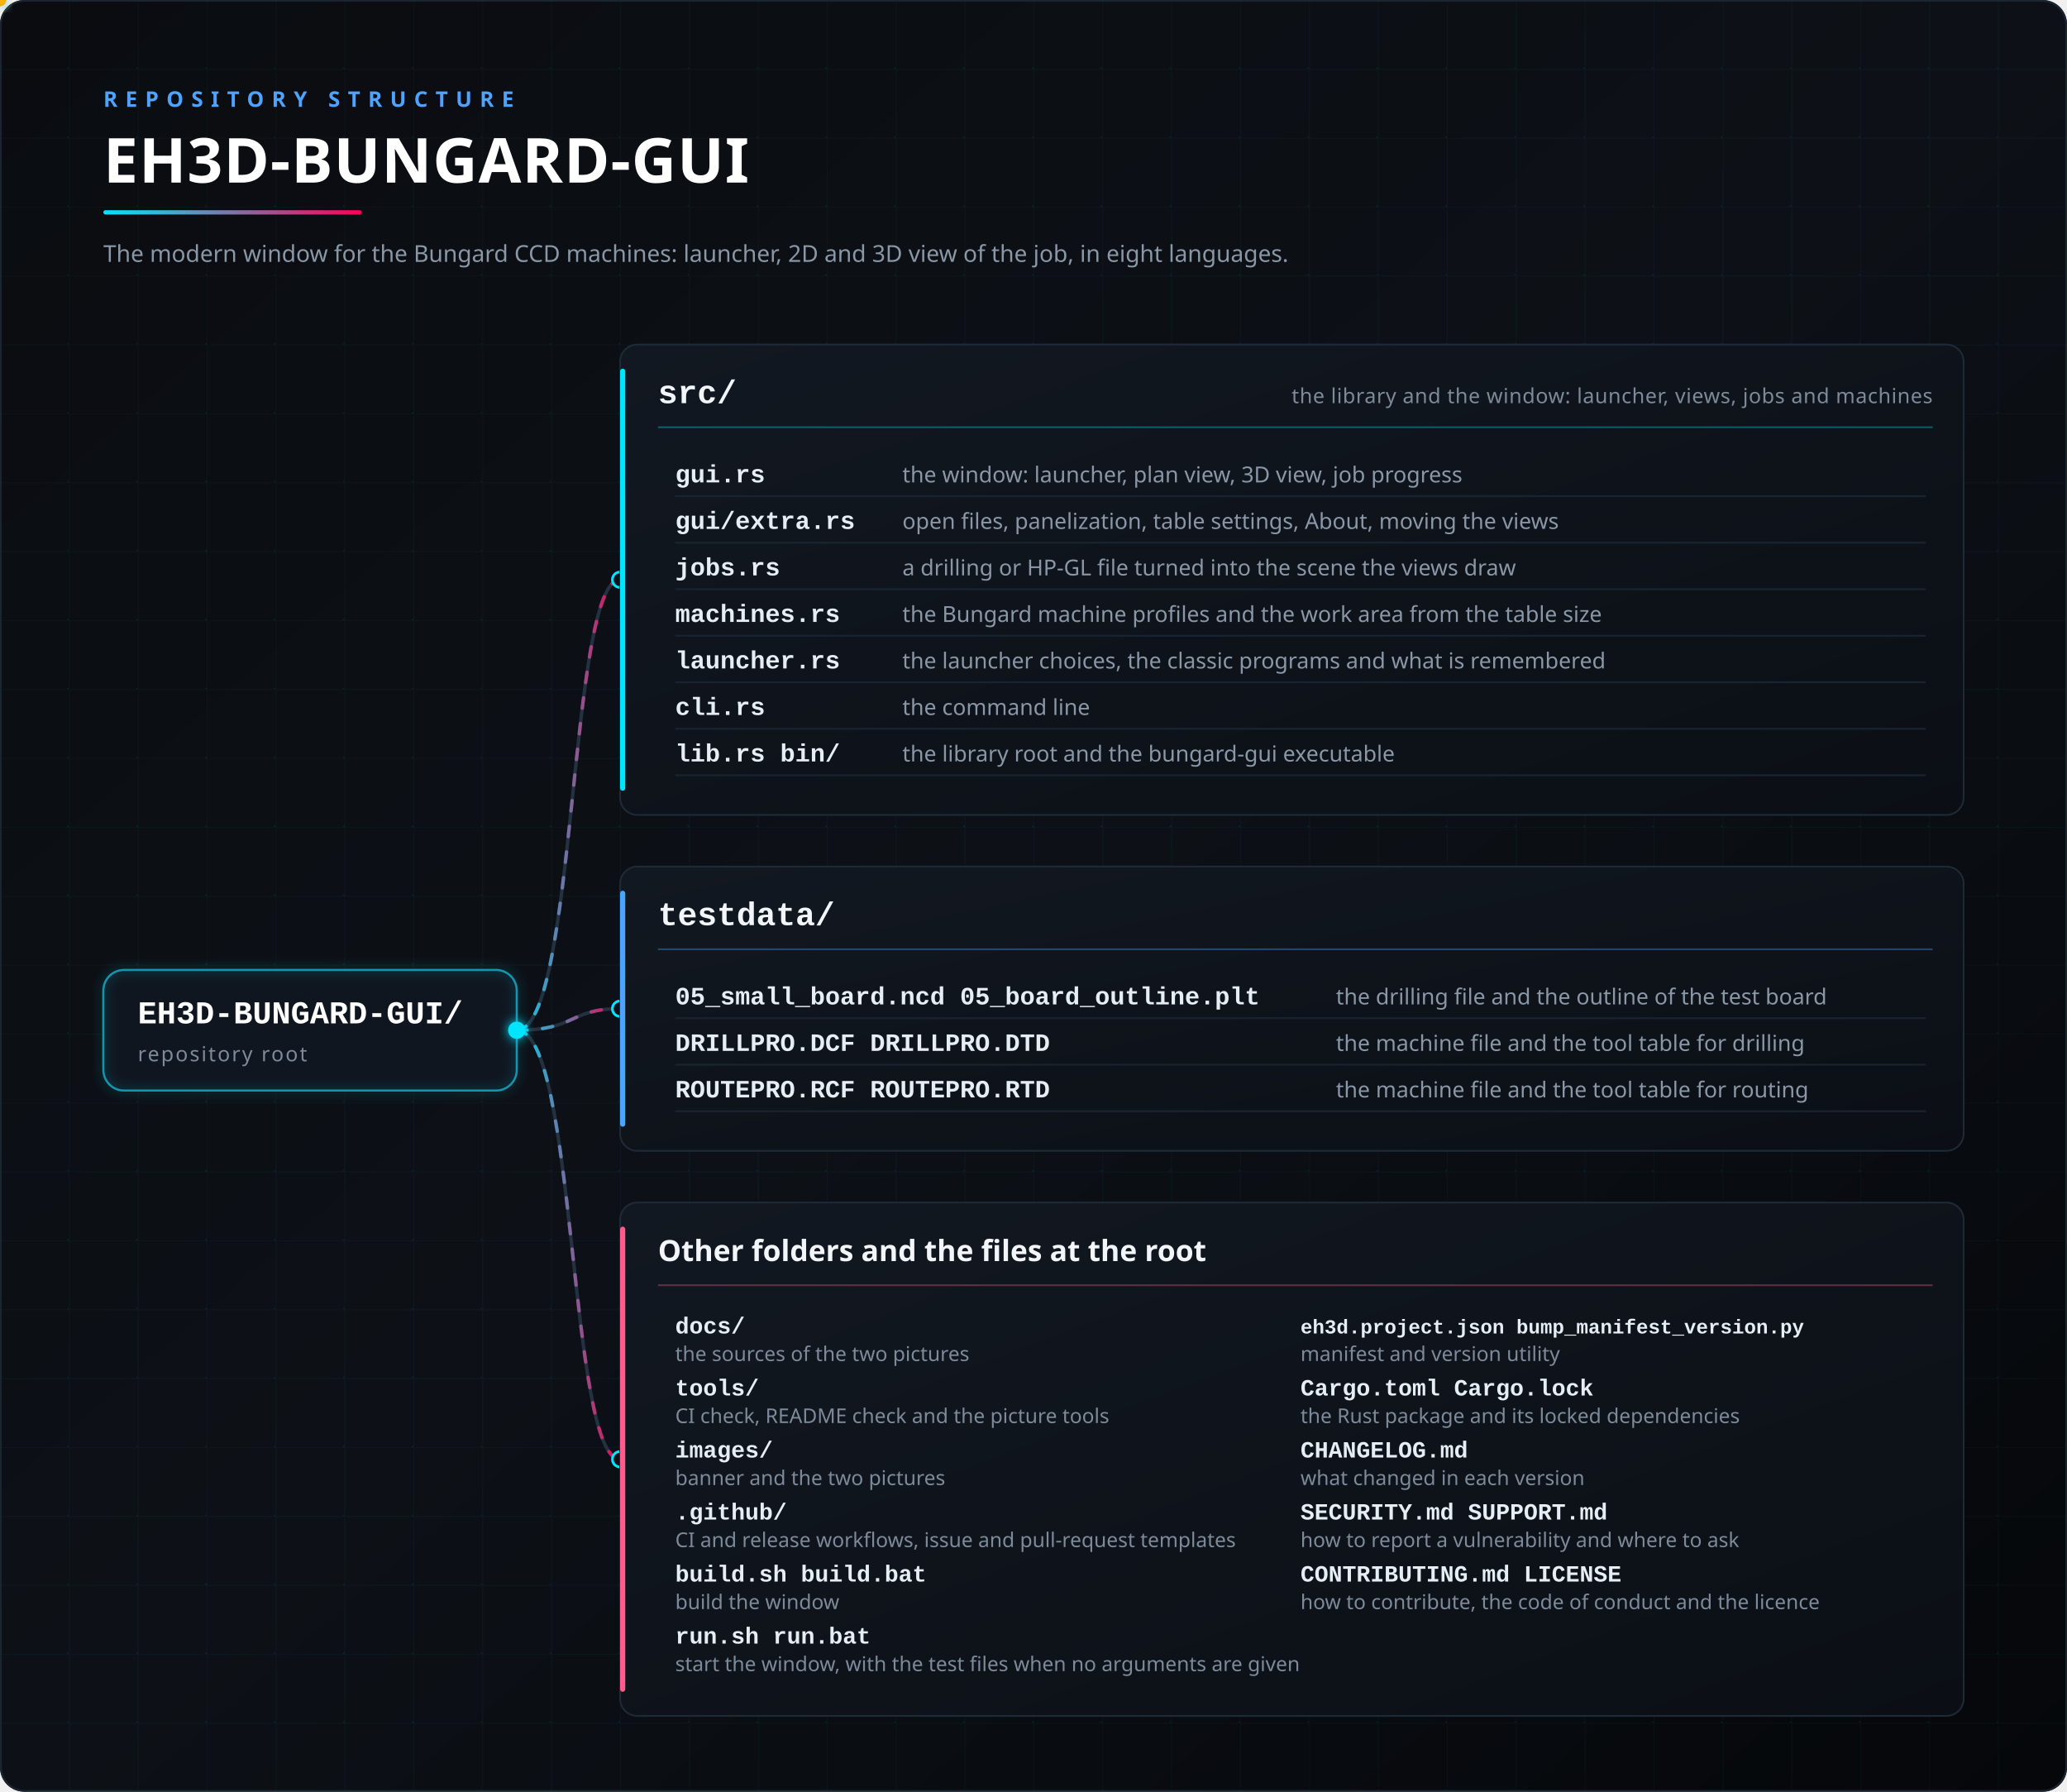
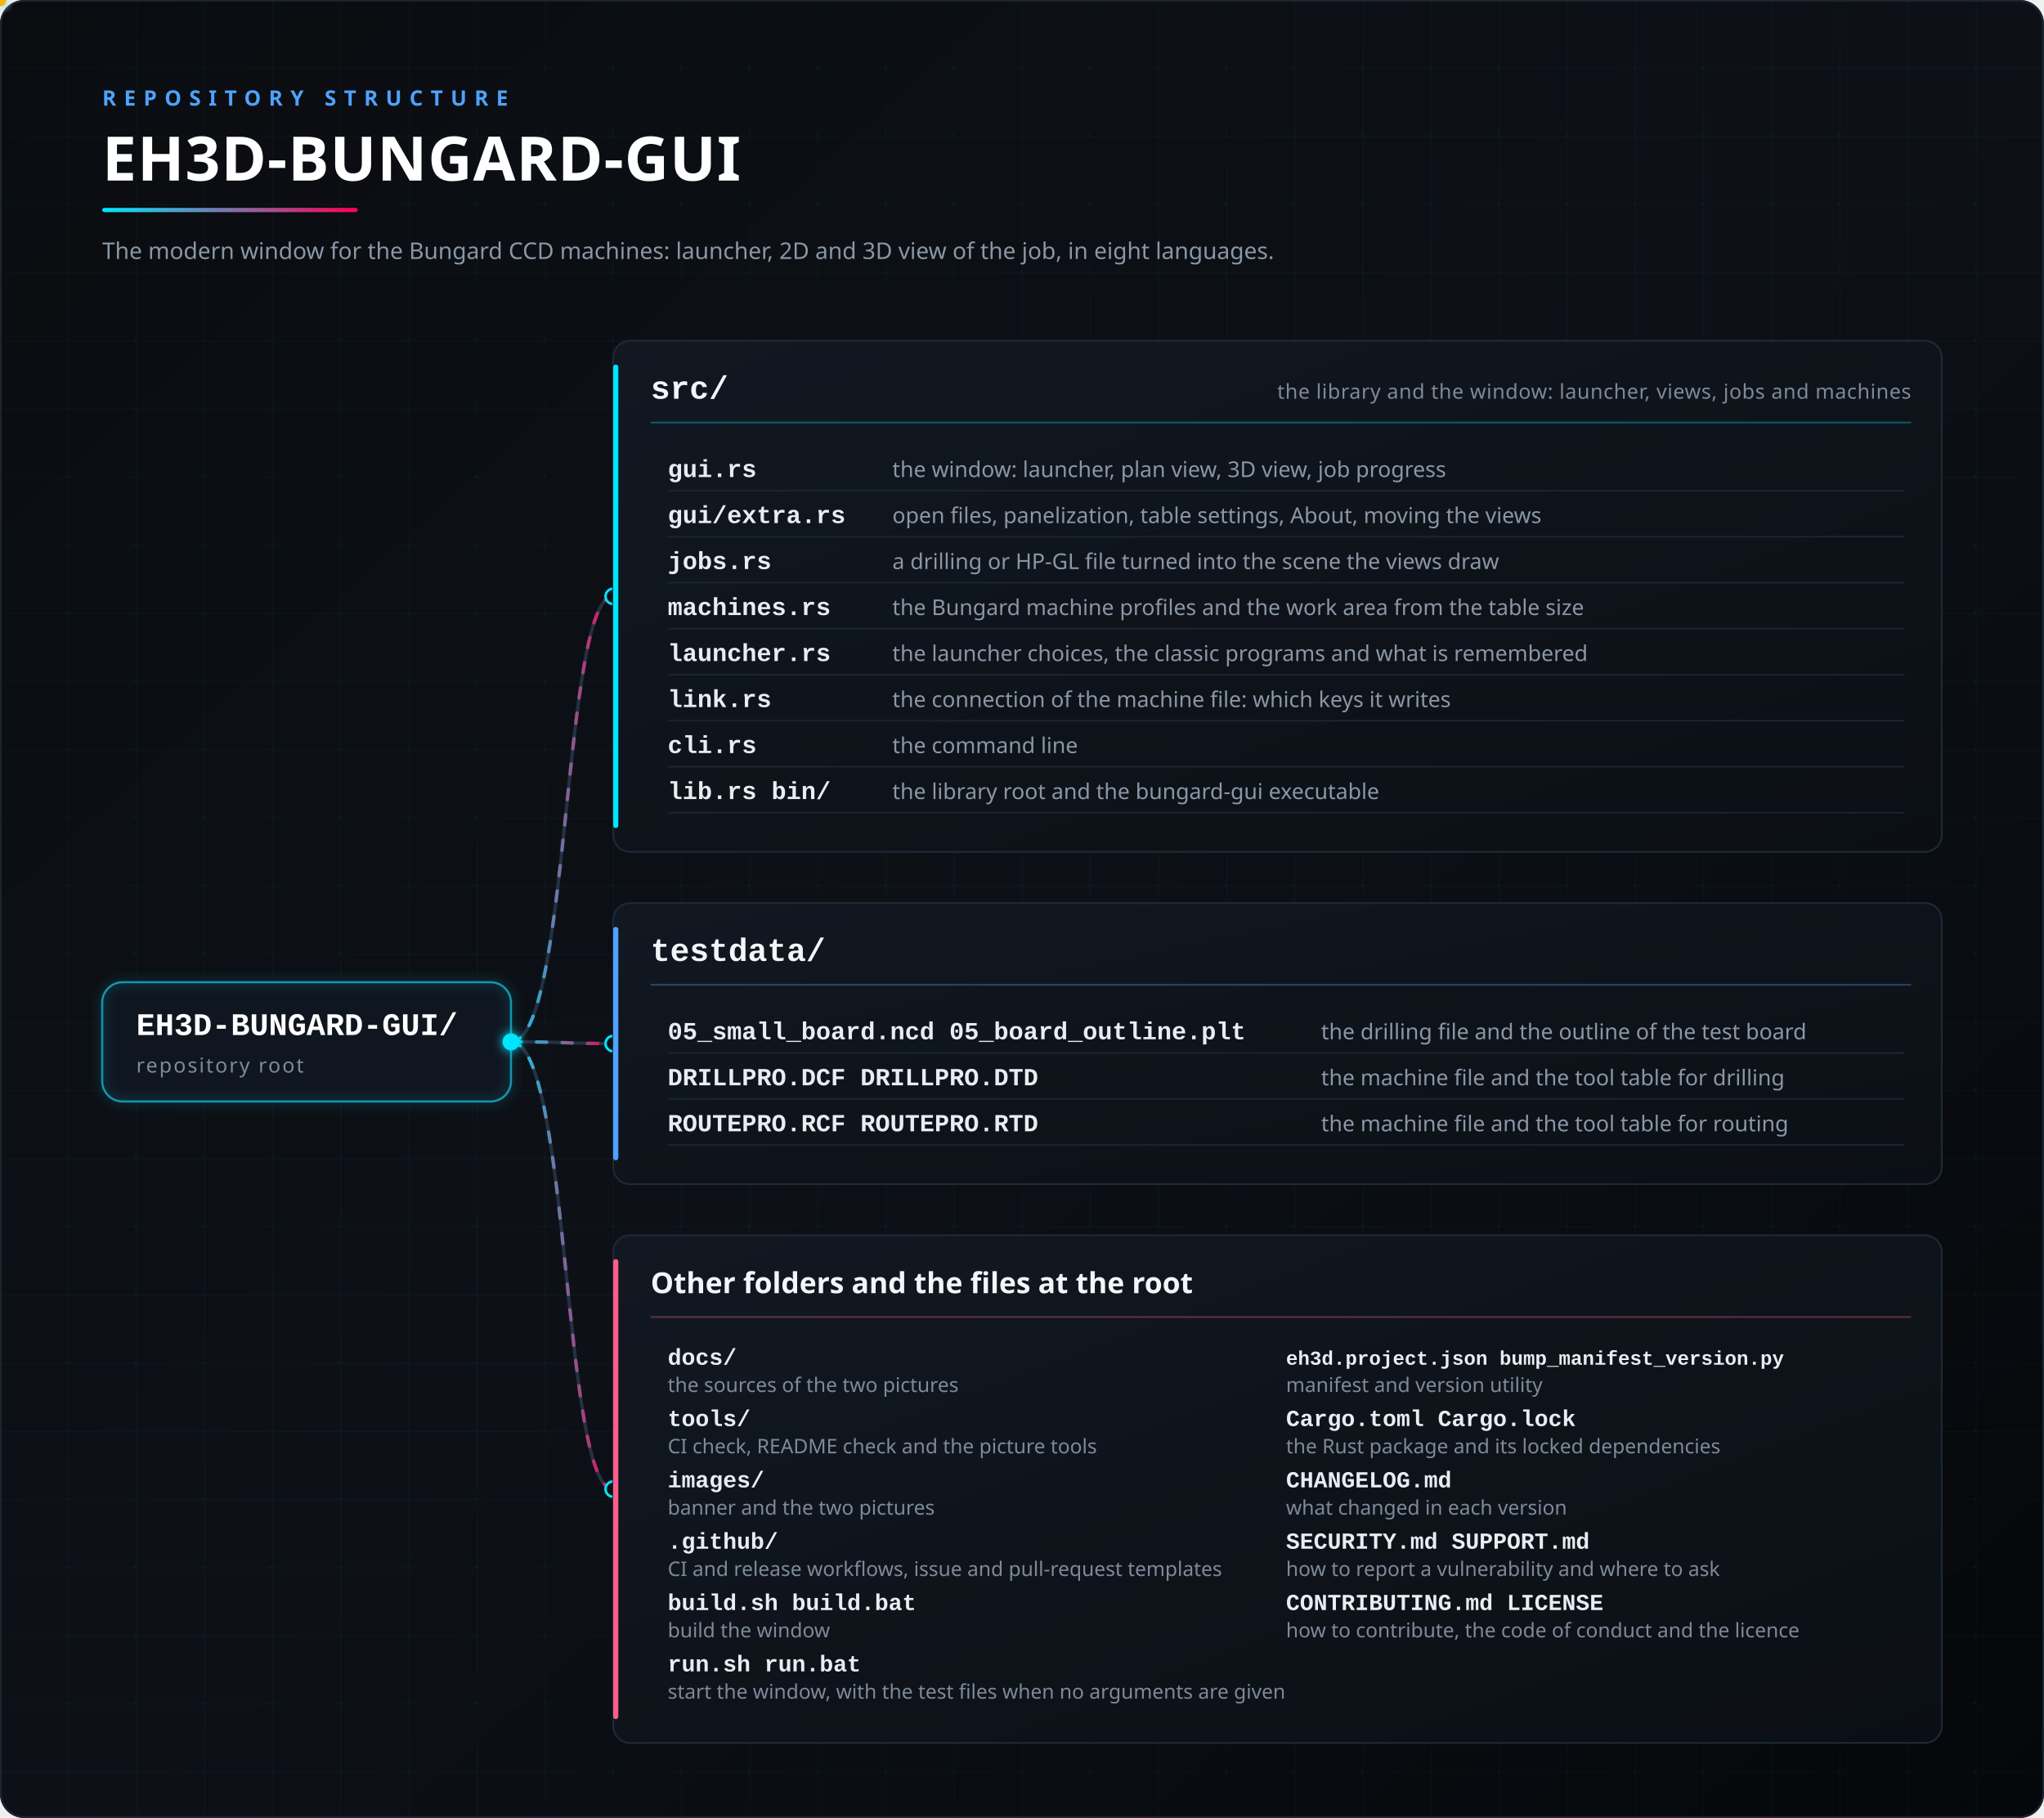
- <svg xmlns="http://www.w3.org/2000/svg" viewBox="0 0 1200 1040" width="100%" role="img" aria-labelledby="t d">
+ <svg xmlns="http://www.w3.org/2000/svg" viewBox="0 0 1200 1067" width="100%" role="img" aria-labelledby="t d">
  <defs>
    <linearGradient id="bg" x1="0" y1="0" x2="1" y2="1">
      <stop offset="0" stop-color="#0A0C10" />
      <stop offset="0.5" stop-color="#0D1117" />
      <stop offset="1" stop-color="#05070A" />
    </linearGradient>
    <linearGradient id="card" x1="0" y1="0" x2="1" y2="1">
      <stop offset="0" stop-color="#121821" />
      <stop offset="1" stop-color="#0B0F15" />
    </linearGradient>
    <linearGradient id="line" x1="0" y1="0" x2="1" y2="0">
      <stop offset="0" stop-color="#00E5FF" />
      <stop offset="1" stop-color="#FF0055" />
    </linearGradient>
    <filter id="glow" x="-50%" y="-50%" width="200%" height="200%">
      <feGaussianBlur stdDeviation="3" result="b" />
      <feMerge>
        <feMergeNode in="b" />
        <feMergeNode in="SourceGraphic" />
      </feMerge>
    </filter>
    <pattern id="grid" width="40" height="40" patternUnits="userSpaceOnUse">
      <path d="M40 0H0V40" fill="none" stroke="#00E5FF" stroke-opacity="0.035" />
      <circle cx="40" cy="40" r="1" fill="#00E5FF" fill-opacity="0.09" />
    </pattern>
  </defs>
-   <rect width="1200" height="1040" rx="14" fill="url(#bg)" />
-   <rect width="1200" height="1040" rx="14" fill="url(#grid)" />
-   <rect x="0.5" y="0.5" width="1199" height="1039" rx="14" fill="none" stroke="#1B2530" />
+   <rect width="1200" height="1067" rx="14" fill="url(#bg)" />
+   <rect width="1200" height="1067" rx="14" fill="url(#grid)" />
+   <rect x="0.5" y="0.5" width="1199" height="1066" rx="14" fill="none" stroke="#1B2530" />
  <text x="60" y="62" font-family="'Segoe UI','Noto Sans','Noto Sans CJK SC','Microsoft YaHei','Yu Gothic','Helvetica Neue',Helvetica,Arial,sans-serif" font-size="12.5" font-weight="600" fill="#4DA3FF" text-anchor="start" letter-spacing="4.5">REPOSITORY STRUCTURE</text>
  <text x="60" y="106" font-family="'Segoe UI','Noto Sans','Noto Sans CJK SC','Microsoft YaHei','Yu Gothic','Helvetica Neue',Helvetica,Arial,sans-serif" font-size="36" font-weight="700" fill="#FFFFFF" text-anchor="start" letter-spacing="0.5">EH3D-BUNGARD-GUI</text>
  <rect x="60" y="122" width="150" height="2.5" rx="1.25" fill="url(#line)">
    <animate attributeName="width" values="40;150;150" keyTimes="0;0.4;1" dur="3s" repeatCount="indefinite" />
  </rect>
  <text x="60" y="152" font-family="'Segoe UI','Noto Sans','Noto Sans CJK SC','Microsoft YaHei','Yu Gothic','Helvetica Neue',Helvetica,Arial,sans-serif" font-size="13.5" font-weight="400" fill="#8A97A6" text-anchor="start">The modern window for the Bungard CCD machines: launcher, 2D and 3D view of the job, in eight languages.</text>
-   <path id="c0" d="M300,598 C335,598 330,336.5 360,336.5" fill="none" stroke="#243140" stroke-width="2" />
-   <path d="M300,598 C335,598 330,336.5 360,336.5" fill="none" stroke="url(#line)" stroke-width="2" stroke-linecap="round" stroke-dasharray="6 9" opacity="0.9">
+   <path id="c0" d="M300,611.5 C335,611.5 330,350 360,350" fill="none" stroke="#243140" stroke-width="2" />
+   <path d="M300,611.5 C335,611.5 330,350 360,350" fill="none" stroke="url(#line)" stroke-width="2" stroke-linecap="round" stroke-dasharray="6 9" opacity="0.9">
    <animate attributeName="stroke-dashoffset" from="0" to="-30" dur="1.6s" repeatCount="indefinite" />
  </path>
-   <circle cx="360" cy="336.5" r="4.5" fill="#0D1117" stroke="#00E5FF" stroke-width="1.5" />
-   <path id="c1" d="M300,598 C335,598 330,585.5 360,585.5" fill="none" stroke="#243140" stroke-width="2" />
-   <path d="M300,598 C335,598 330,585.5 360,585.5" fill="none" stroke="url(#line)" stroke-width="2" stroke-linecap="round" stroke-dasharray="6 9" opacity="0.9">
+   <circle cx="360" cy="350" r="4.5" fill="#0D1117" stroke="#00E5FF" stroke-width="1.5" />
+   <path id="c1" d="M300,611.5 C335,611.5 330,612.5 360,612.5" fill="none" stroke="#243140" stroke-width="2" />
+   <path d="M300,611.5 C335,611.5 330,612.5 360,612.5" fill="none" stroke="url(#line)" stroke-width="2" stroke-linecap="round" stroke-dasharray="6 9" opacity="0.9">
    <animate attributeName="stroke-dashoffset" from="0" to="-30" dur="1.6s" repeatCount="indefinite" />
  </path>
-   <circle cx="360" cy="585.5" r="4.5" fill="#0D1117" stroke="#00E5FF" stroke-width="1.5" />
-   <path id="c2" d="M300,598 C335,598 330,847 360,847" fill="none" stroke="#243140" stroke-width="2" />
-   <path d="M300,598 C335,598 330,847 360,847" fill="none" stroke="url(#line)" stroke-width="2" stroke-linecap="round" stroke-dasharray="6 9" opacity="0.9">
+   <circle cx="360" cy="612.5" r="4.5" fill="#0D1117" stroke="#00E5FF" stroke-width="1.5" />
+   <path id="c2" d="M300,611.5 C335,611.5 330,874 360,874" fill="none" stroke="#243140" stroke-width="2" />
+   <path d="M300,611.5 C335,611.5 330,874 360,874" fill="none" stroke="url(#line)" stroke-width="2" stroke-linecap="round" stroke-dasharray="6 9" opacity="0.9">
    <animate attributeName="stroke-dashoffset" from="0" to="-30" dur="1.6s" repeatCount="indefinite" />
  </path>
-   <circle cx="360" cy="847" r="4.5" fill="#0D1117" stroke="#00E5FF" stroke-width="1.5" />
+   <circle cx="360" cy="874" r="4.5" fill="#0D1117" stroke="#00E5FF" stroke-width="1.5" />
  <circle r="3.5" fill="#00E5FF" filter="url(#glow)">
    <animateMotion dur="3.4s" repeatCount="indefinite">
      <mpath href="#c0" />
    </animateMotion>
  </circle>
  <circle r="3.5" fill="#4DA3FF" filter="url(#glow)">
    <animateMotion dur="4.2s" repeatCount="indefinite">
      <mpath href="#c1" />
    </animateMotion>
  </circle>
  <circle r="3.5" fill="#FFB300" filter="url(#glow)">
    <animateMotion dur="5.0s" repeatCount="indefinite">
      <mpath href="#c2" />
    </animateMotion>
  </circle>
-   <rect x="60" y="563" width="240" height="70" rx="12" fill="#0F1620" stroke="#2A3A4C" stroke-width="1.2" />
-   <rect x="60" y="563" width="240" height="70" rx="12" fill="none" stroke="#00E5FF" stroke-opacity="0.5" stroke-width="1.2" filter="url(#glow)">
+   <rect x="60" y="576.5" width="240" height="70" rx="12" fill="#0F1620" stroke="#2A3A4C" stroke-width="1.2" />
+   <rect x="60" y="576.5" width="240" height="70" rx="12" fill="none" stroke="#00E5FF" stroke-opacity="0.5" stroke-width="1.2" filter="url(#glow)">
    <animate attributeName="stroke-opacity" values="0.15;0.6;0.15" dur="3.6s" repeatCount="indefinite" />
  </rect>
-   <text x="80" y="594" font-family="'JetBrains Mono','Cascadia Code','SFMono-Regular',Consolas,'Liberation Mono',monospace" font-size="18.5" font-weight="700" fill="#FFFFFF" text-anchor="start">EH3D-BUNGARD-GUI/</text>
-   <text x="80" y="616" font-family="'Segoe UI','Noto Sans','Noto Sans CJK SC','Microsoft YaHei','Yu Gothic','Helvetica Neue',Helvetica,Arial,sans-serif" font-size="12" font-weight="400" fill="#7D8A99" text-anchor="start" letter-spacing="1">repository root</text>
-   <circle cx="300" cy="598" r="5" fill="#00E5FF" filter="url(#glow)" />
-   <rect x="360" y="200" width="780" height="273" rx="10" fill="url(#card)" stroke="#1E2A36" stroke-width="1" />
-   <rect x="360" y="214" width="3" height="245" rx="1.5" fill="#00E5FF">
+   <text x="80" y="607.5" font-family="'JetBrains Mono','Cascadia Code','SFMono-Regular',Consolas,'Liberation Mono',monospace" font-size="18.5" font-weight="700" fill="#FFFFFF" text-anchor="start">EH3D-BUNGARD-GUI/</text>
+   <text x="80" y="629.5" font-family="'Segoe UI','Noto Sans','Noto Sans CJK SC','Microsoft YaHei','Yu Gothic','Helvetica Neue',Helvetica,Arial,sans-serif" font-size="12" font-weight="400" fill="#7D8A99" text-anchor="start" letter-spacing="1">repository root</text>
+   <circle cx="300" cy="611.5" r="5" fill="#00E5FF" filter="url(#glow)" />
+   <rect x="360" y="200" width="780" height="300" rx="10" fill="url(#card)" stroke="#1E2A36" stroke-width="1" />
+   <rect x="360" y="214" width="3" height="272" rx="1.5" fill="#00E5FF">
    <animate attributeName="opacity" values="0.55;1;0.55" dur="4s" begin="0s" repeatCount="indefinite" />
  </rect>
  <text x="382" y="234" font-family="'JetBrains Mono','Cascadia Code','SFMono-Regular',Consolas,'Liberation Mono',monospace" font-size="19" font-weight="700" fill="#F2F6FA" text-anchor="start">src/</text>
  <text x="1122" y="234" font-family="'Segoe UI','Noto Sans','Noto Sans CJK SC','Microsoft YaHei','Yu Gothic','Helvetica Neue',Helvetica,Arial,sans-serif" font-size="12" font-weight="400" fill="#7D8A99" text-anchor="end" letter-spacing="0.3">the library and the window: launcher, views, jobs and machines</text>
  <line x1="382" y1="248" x2="1122" y2="248" stroke="#00E5FF" stroke-opacity="0.35" stroke-width="1" />
  <text x="392" y="280" font-family="'JetBrains Mono','Cascadia Code','SFMono-Regular',Consolas,'Liberation Mono',monospace" font-size="14.5" font-weight="600" fill="#E6EDF3" text-anchor="start">gui.rs</text>
  <text x="523.88" y="280" font-family="'Segoe UI','Noto Sans','Noto Sans CJK SC','Microsoft YaHei','Yu Gothic','Helvetica Neue',Helvetica,Arial,sans-serif" font-size="12.8" font-weight="400" fill="#8A97A6" text-anchor="start">the window: launcher, plan view, 3D view, job progress</text>
  <line x1="392" y1="288" x2="1118" y2="288" stroke="#1A2430" stroke-width="1" />
  <text x="392" y="307" font-family="'JetBrains Mono','Cascadia Code','SFMono-Regular',Consolas,'Liberation Mono',monospace" font-size="14.5" font-weight="600" fill="#E6EDF3" text-anchor="start">gui/extra.rs</text>
  <text x="523.88" y="307" font-family="'Segoe UI','Noto Sans','Noto Sans CJK SC','Microsoft YaHei','Yu Gothic','Helvetica Neue',Helvetica,Arial,sans-serif" font-size="12.8" font-weight="400" fill="#8A97A6" text-anchor="start">open files, panelization, table settings, About, moving the views</text>
  <line x1="392" y1="315" x2="1118" y2="315" stroke="#1A2430" stroke-width="1" />
  <text x="392" y="334" font-family="'JetBrains Mono','Cascadia Code','SFMono-Regular',Consolas,'Liberation Mono',monospace" font-size="14.5" font-weight="600" fill="#E6EDF3" text-anchor="start">jobs.rs</text>
  <text x="523.88" y="334" font-family="'Segoe UI','Noto Sans','Noto Sans CJK SC','Microsoft YaHei','Yu Gothic','Helvetica Neue',Helvetica,Arial,sans-serif" font-size="12.8" font-weight="400" fill="#8A97A6" text-anchor="start">a drilling or HP-GL file turned into the scene the views draw</text>
  <line x1="392" y1="342" x2="1118" y2="342" stroke="#1A2430" stroke-width="1" />
  <text x="392" y="361" font-family="'JetBrains Mono','Cascadia Code','SFMono-Regular',Consolas,'Liberation Mono',monospace" font-size="14.5" font-weight="600" fill="#E6EDF3" text-anchor="start">machines.rs</text>
  <text x="523.88" y="361" font-family="'Segoe UI','Noto Sans','Noto Sans CJK SC','Microsoft YaHei','Yu Gothic','Helvetica Neue',Helvetica,Arial,sans-serif" font-size="12.8" font-weight="400" fill="#8A97A6" text-anchor="start">the Bungard machine profiles and the work area from the table size</text>
  <line x1="392" y1="369" x2="1118" y2="369" stroke="#1A2430" stroke-width="1" />
  <text x="392" y="388" font-family="'JetBrains Mono','Cascadia Code','SFMono-Regular',Consolas,'Liberation Mono',monospace" font-size="14.5" font-weight="600" fill="#E6EDF3" text-anchor="start">launcher.rs</text>
  <text x="523.88" y="388" font-family="'Segoe UI','Noto Sans','Noto Sans CJK SC','Microsoft YaHei','Yu Gothic','Helvetica Neue',Helvetica,Arial,sans-serif" font-size="12.8" font-weight="400" fill="#8A97A6" text-anchor="start">the launcher choices, the classic programs and what is remembered</text>
  <line x1="392" y1="396" x2="1118" y2="396" stroke="#1A2430" stroke-width="1" />
-   <text x="392" y="415" font-family="'JetBrains Mono','Cascadia Code','SFMono-Regular',Consolas,'Liberation Mono',monospace" font-size="14.5" font-weight="600" fill="#E6EDF3" text-anchor="start">cli.rs</text>
-   <text x="523.88" y="415" font-family="'Segoe UI','Noto Sans','Noto Sans CJK SC','Microsoft YaHei','Yu Gothic','Helvetica Neue',Helvetica,Arial,sans-serif" font-size="12.8" font-weight="400" fill="#8A97A6" text-anchor="start">the command line</text>
+   <text x="392" y="415" font-family="'JetBrains Mono','Cascadia Code','SFMono-Regular',Consolas,'Liberation Mono',monospace" font-size="14.5" font-weight="600" fill="#E6EDF3" text-anchor="start">link.rs</text>
+   <text x="523.88" y="415" font-family="'Segoe UI','Noto Sans','Noto Sans CJK SC','Microsoft YaHei','Yu Gothic','Helvetica Neue',Helvetica,Arial,sans-serif" font-size="12.8" font-weight="400" fill="#8A97A6" text-anchor="start">the connection of the machine file: which keys it writes</text>
  <line x1="392" y1="423" x2="1118" y2="423" stroke="#1A2430" stroke-width="1" />
-   <text x="392" y="442" font-family="'JetBrains Mono','Cascadia Code','SFMono-Regular',Consolas,'Liberation Mono',monospace" font-size="14.5" font-weight="600" fill="#E6EDF3" text-anchor="start">lib.rs  bin/</text>
-   <text x="523.88" y="442" font-family="'Segoe UI','Noto Sans','Noto Sans CJK SC','Microsoft YaHei','Yu Gothic','Helvetica Neue',Helvetica,Arial,sans-serif" font-size="12.8" font-weight="400" fill="#8A97A6" text-anchor="start">the library root and the bungard-gui executable</text>
+   <text x="392" y="442" font-family="'JetBrains Mono','Cascadia Code','SFMono-Regular',Consolas,'Liberation Mono',monospace" font-size="14.5" font-weight="600" fill="#E6EDF3" text-anchor="start">cli.rs</text>
+   <text x="523.88" y="442" font-family="'Segoe UI','Noto Sans','Noto Sans CJK SC','Microsoft YaHei','Yu Gothic','Helvetica Neue',Helvetica,Arial,sans-serif" font-size="12.8" font-weight="400" fill="#8A97A6" text-anchor="start">the command line</text>
  <line x1="392" y1="450" x2="1118" y2="450" stroke="#1A2430" stroke-width="1" />
-   <rect x="360" y="503" width="780" height="165" rx="10" fill="url(#card)" stroke="#1E2A36" stroke-width="1" />
-   <rect x="360" y="517" width="3" height="137" rx="1.5" fill="#4DA3FF">
+   <text x="392" y="469" font-family="'JetBrains Mono','Cascadia Code','SFMono-Regular',Consolas,'Liberation Mono',monospace" font-size="14.5" font-weight="600" fill="#E6EDF3" text-anchor="start">lib.rs  bin/</text>
+   <text x="523.88" y="469" font-family="'Segoe UI','Noto Sans','Noto Sans CJK SC','Microsoft YaHei','Yu Gothic','Helvetica Neue',Helvetica,Arial,sans-serif" font-size="12.8" font-weight="400" fill="#8A97A6" text-anchor="start">the library root and the bungard-gui executable</text>
+   <line x1="392" y1="477" x2="1118" y2="477" stroke="#1A2430" stroke-width="1" />
+   <rect x="360" y="530" width="780" height="165" rx="10" fill="url(#card)" stroke="#1E2A36" stroke-width="1" />
+   <rect x="360" y="544" width="3" height="137" rx="1.5" fill="#4DA3FF">
    <animate attributeName="opacity" values="0.55;1;0.55" dur="4s" begin="0.6s" repeatCount="indefinite" />
  </rect>
-   <text x="382" y="537" font-family="'JetBrains Mono','Cascadia Code','SFMono-Regular',Consolas,'Liberation Mono',monospace" font-size="19" font-weight="700" fill="#F2F6FA" text-anchor="start">testdata/</text>
-   <line x1="382" y1="551" x2="1122" y2="551" stroke="#4DA3FF" stroke-opacity="0.35" stroke-width="1" />
-   <text x="392" y="583" font-family="'JetBrains Mono','Cascadia Code','SFMono-Regular',Consolas,'Liberation Mono',monospace" font-size="14.5" font-weight="600" fill="#E6EDF3" text-anchor="start">05_small_board.ncd  05_board_outline.plt</text>
-   <text x="775.6" y="583" font-family="'Segoe UI','Noto Sans','Noto Sans CJK SC','Microsoft YaHei','Yu Gothic','Helvetica Neue',Helvetica,Arial,sans-serif" font-size="12.8" font-weight="400" fill="#8A97A6" text-anchor="start">the drilling file and the outline of the test board</text>
-   <line x1="392" y1="591" x2="1118" y2="591" stroke="#1A2430" stroke-width="1" />
-   <text x="392" y="610" font-family="'JetBrains Mono','Cascadia Code','SFMono-Regular',Consolas,'Liberation Mono',monospace" font-size="14.5" font-weight="600" fill="#E6EDF3" text-anchor="start">DRILLPRO.DCF  DRILLPRO.DTD</text>
-   <text x="775.6" y="610" font-family="'Segoe UI','Noto Sans','Noto Sans CJK SC','Microsoft YaHei','Yu Gothic','Helvetica Neue',Helvetica,Arial,sans-serif" font-size="12.8" font-weight="400" fill="#8A97A6" text-anchor="start">the machine file and the tool table for drilling</text>
+   <text x="382" y="564" font-family="'JetBrains Mono','Cascadia Code','SFMono-Regular',Consolas,'Liberation Mono',monospace" font-size="19" font-weight="700" fill="#F2F6FA" text-anchor="start">testdata/</text>
+   <line x1="382" y1="578" x2="1122" y2="578" stroke="#4DA3FF" stroke-opacity="0.35" stroke-width="1" />
+   <text x="392" y="610" font-family="'JetBrains Mono','Cascadia Code','SFMono-Regular',Consolas,'Liberation Mono',monospace" font-size="14.5" font-weight="600" fill="#E6EDF3" text-anchor="start">05_small_board.ncd  05_board_outline.plt</text>
+   <text x="775.6" y="610" font-family="'Segoe UI','Noto Sans','Noto Sans CJK SC','Microsoft YaHei','Yu Gothic','Helvetica Neue',Helvetica,Arial,sans-serif" font-size="12.8" font-weight="400" fill="#8A97A6" text-anchor="start">the drilling file and the outline of the test board</text>
  <line x1="392" y1="618" x2="1118" y2="618" stroke="#1A2430" stroke-width="1" />
-   <text x="392" y="637" font-family="'JetBrains Mono','Cascadia Code','SFMono-Regular',Consolas,'Liberation Mono',monospace" font-size="14.5" font-weight="600" fill="#E6EDF3" text-anchor="start">ROUTEPRO.RCF  ROUTEPRO.RTD</text>
-   <text x="775.6" y="637" font-family="'Segoe UI','Noto Sans','Noto Sans CJK SC','Microsoft YaHei','Yu Gothic','Helvetica Neue',Helvetica,Arial,sans-serif" font-size="12.8" font-weight="400" fill="#8A97A6" text-anchor="start">the machine file and the tool table for routing</text>
+   <text x="392" y="637" font-family="'JetBrains Mono','Cascadia Code','SFMono-Regular',Consolas,'Liberation Mono',monospace" font-size="14.5" font-weight="600" fill="#E6EDF3" text-anchor="start">DRILLPRO.DCF  DRILLPRO.DTD</text>
+   <text x="775.6" y="637" font-family="'Segoe UI','Noto Sans','Noto Sans CJK SC','Microsoft YaHei','Yu Gothic','Helvetica Neue',Helvetica,Arial,sans-serif" font-size="12.8" font-weight="400" fill="#8A97A6" text-anchor="start">the machine file and the tool table for drilling</text>
  <line x1="392" y1="645" x2="1118" y2="645" stroke="#1A2430" stroke-width="1" />
-   <rect x="360" y="698" width="780" height="298" rx="10" fill="url(#card)" stroke="#1E2A36" stroke-width="1" />
-   <rect x="360" y="712" width="3" height="270" rx="1.5" fill="#FF5C8A">
+   <text x="392" y="664" font-family="'JetBrains Mono','Cascadia Code','SFMono-Regular',Consolas,'Liberation Mono',monospace" font-size="14.5" font-weight="600" fill="#E6EDF3" text-anchor="start">ROUTEPRO.RCF  ROUTEPRO.RTD</text>
+   <text x="775.6" y="664" font-family="'Segoe UI','Noto Sans','Noto Sans CJK SC','Microsoft YaHei','Yu Gothic','Helvetica Neue',Helvetica,Arial,sans-serif" font-size="12.8" font-weight="400" fill="#8A97A6" text-anchor="start">the machine file and the tool table for routing</text>
+   <line x1="392" y1="672" x2="1118" y2="672" stroke="#1A2430" stroke-width="1" />
+   <rect x="360" y="725" width="780" height="298" rx="10" fill="url(#card)" stroke="#1E2A36" stroke-width="1" />
+   <rect x="360" y="739" width="3" height="270" rx="1.5" fill="#FF5C8A">
    <animate attributeName="opacity" values="0.55;1;0.55" dur="4s" begin="1.2s" repeatCount="indefinite" />
  </rect>
-   <text x="382" y="732" font-family="'Segoe UI','Noto Sans','Noto Sans CJK SC','Microsoft YaHei','Yu Gothic','Helvetica Neue',Helvetica,Arial,sans-serif" font-size="17" font-weight="700" fill="#F2F6FA" text-anchor="start">Other folders and the files at the root</text>
-   <line x1="382" y1="746" x2="1122" y2="746" stroke="#FF5C8A" stroke-opacity="0.35" stroke-width="1" />
-   <text x="392" y="774" font-family="'JetBrains Mono','Cascadia Code','SFMono-Regular',Consolas,'Liberation Mono',monospace" font-size="13.5" font-weight="600" fill="#E6EDF3" text-anchor="start">docs/</text>
-   <text x="392" y="790" font-family="'Segoe UI','Noto Sans','Noto Sans CJK SC','Microsoft YaHei','Yu Gothic','Helvetica Neue',Helvetica,Arial,sans-serif" font-size="11.8" font-weight="400" fill="#7D8A99" text-anchor="start">the sources of the two pictures</text>
-   <text x="392" y="810" font-family="'JetBrains Mono','Cascadia Code','SFMono-Regular',Consolas,'Liberation Mono',monospace" font-size="13.5" font-weight="600" fill="#E6EDF3" text-anchor="start">tools/</text>
-   <text x="392" y="826" font-family="'Segoe UI','Noto Sans','Noto Sans CJK SC','Microsoft YaHei','Yu Gothic','Helvetica Neue',Helvetica,Arial,sans-serif" font-size="11.8" font-weight="400" fill="#7D8A99" text-anchor="start">CI check, README check and the picture tools</text>
-   <text x="392" y="846" font-family="'JetBrains Mono','Cascadia Code','SFMono-Regular',Consolas,'Liberation Mono',monospace" font-size="13.5" font-weight="600" fill="#E6EDF3" text-anchor="start">images/</text>
-   <text x="392" y="862" font-family="'Segoe UI','Noto Sans','Noto Sans CJK SC','Microsoft YaHei','Yu Gothic','Helvetica Neue',Helvetica,Arial,sans-serif" font-size="11.8" font-weight="400" fill="#7D8A99" text-anchor="start">banner and the two pictures</text>
-   <text x="392" y="882" font-family="'JetBrains Mono','Cascadia Code','SFMono-Regular',Consolas,'Liberation Mono',monospace" font-size="13.5" font-weight="600" fill="#E6EDF3" text-anchor="start">.github/</text>
-   <text x="392" y="898" font-family="'Segoe UI','Noto Sans','Noto Sans CJK SC','Microsoft YaHei','Yu Gothic','Helvetica Neue',Helvetica,Arial,sans-serif" font-size="11.8" font-weight="400" fill="#7D8A99" text-anchor="start">CI and release workflows, issue and pull-request templates</text>
-   <text x="392" y="918" font-family="'JetBrains Mono','Cascadia Code','SFMono-Regular',Consolas,'Liberation Mono',monospace" font-size="13.5" font-weight="600" fill="#E6EDF3" text-anchor="start">build.sh  build.bat</text>
-   <text x="392" y="934" font-family="'Segoe UI','Noto Sans','Noto Sans CJK SC','Microsoft YaHei','Yu Gothic','Helvetica Neue',Helvetica,Arial,sans-serif" font-size="11.8" font-weight="400" fill="#7D8A99" text-anchor="start">build the window</text>
-   <text x="392" y="954" font-family="'JetBrains Mono','Cascadia Code','SFMono-Regular',Consolas,'Liberation Mono',monospace" font-size="13.5" font-weight="600" fill="#E6EDF3" text-anchor="start">run.sh  run.bat</text>
-   <text x="392" y="970" font-family="'Segoe UI','Noto Sans','Noto Sans CJK SC','Microsoft YaHei','Yu Gothic','Helvetica Neue',Helvetica,Arial,sans-serif" font-size="11.8" font-weight="400" fill="#7D8A99" text-anchor="start">start the window, with the test files when no arguments are given</text>
-   <text x="755" y="774" font-family="'JetBrains Mono','Cascadia Code','SFMono-Regular',Consolas,'Liberation Mono',monospace" font-size="11.6" font-weight="600" fill="#E6EDF3" text-anchor="start">eh3d.project.json  bump_manifest_version.py</text>
-   <text x="755" y="790" font-family="'Segoe UI','Noto Sans','Noto Sans CJK SC','Microsoft YaHei','Yu Gothic','Helvetica Neue',Helvetica,Arial,sans-serif" font-size="11.8" font-weight="400" fill="#7D8A99" text-anchor="start">manifest and version utility</text>
-   <text x="755" y="810" font-family="'JetBrains Mono','Cascadia Code','SFMono-Regular',Consolas,'Liberation Mono',monospace" font-size="13.5" font-weight="600" fill="#E6EDF3" text-anchor="start">Cargo.toml  Cargo.lock</text>
-   <text x="755" y="826" font-family="'Segoe UI','Noto Sans','Noto Sans CJK SC','Microsoft YaHei','Yu Gothic','Helvetica Neue',Helvetica,Arial,sans-serif" font-size="11.8" font-weight="400" fill="#7D8A99" text-anchor="start">the Rust package and its locked dependencies</text>
-   <text x="755" y="846" font-family="'JetBrains Mono','Cascadia Code','SFMono-Regular',Consolas,'Liberation Mono',monospace" font-size="13.5" font-weight="600" fill="#E6EDF3" text-anchor="start">CHANGELOG.md</text>
-   <text x="755" y="862" font-family="'Segoe UI','Noto Sans','Noto Sans CJK SC','Microsoft YaHei','Yu Gothic','Helvetica Neue',Helvetica,Arial,sans-serif" font-size="11.8" font-weight="400" fill="#7D8A99" text-anchor="start">what changed in each version</text>
-   <text x="755" y="882" font-family="'JetBrains Mono','Cascadia Code','SFMono-Regular',Consolas,'Liberation Mono',monospace" font-size="13.5" font-weight="600" fill="#E6EDF3" text-anchor="start">SECURITY.md  SUPPORT.md</text>
-   <text x="755" y="898" font-family="'Segoe UI','Noto Sans','Noto Sans CJK SC','Microsoft YaHei','Yu Gothic','Helvetica Neue',Helvetica,Arial,sans-serif" font-size="11.8" font-weight="400" fill="#7D8A99" text-anchor="start">how to report a vulnerability and where to ask</text>
-   <text x="755" y="918" font-family="'JetBrains Mono','Cascadia Code','SFMono-Regular',Consolas,'Liberation Mono',monospace" font-size="13.5" font-weight="600" fill="#E6EDF3" text-anchor="start">CONTRIBUTING.md  LICENSE</text>
-   <text x="755" y="934" font-family="'Segoe UI','Noto Sans','Noto Sans CJK SC','Microsoft YaHei','Yu Gothic','Helvetica Neue',Helvetica,Arial,sans-serif" font-size="11.8" font-weight="400" fill="#7D8A99" text-anchor="start">how to contribute, the code of conduct and the licence</text>
+   <text x="382" y="759" font-family="'Segoe UI','Noto Sans','Noto Sans CJK SC','Microsoft YaHei','Yu Gothic','Helvetica Neue',Helvetica,Arial,sans-serif" font-size="17" font-weight="700" fill="#F2F6FA" text-anchor="start">Other folders and the files at the root</text>
+   <line x1="382" y1="773" x2="1122" y2="773" stroke="#FF5C8A" stroke-opacity="0.35" stroke-width="1" />
+   <text x="392" y="801" font-family="'JetBrains Mono','Cascadia Code','SFMono-Regular',Consolas,'Liberation Mono',monospace" font-size="13.5" font-weight="600" fill="#E6EDF3" text-anchor="start">docs/</text>
+   <text x="392" y="817" font-family="'Segoe UI','Noto Sans','Noto Sans CJK SC','Microsoft YaHei','Yu Gothic','Helvetica Neue',Helvetica,Arial,sans-serif" font-size="11.8" font-weight="400" fill="#7D8A99" text-anchor="start">the sources of the two pictures</text>
+   <text x="392" y="837" font-family="'JetBrains Mono','Cascadia Code','SFMono-Regular',Consolas,'Liberation Mono',monospace" font-size="13.5" font-weight="600" fill="#E6EDF3" text-anchor="start">tools/</text>
+   <text x="392" y="853" font-family="'Segoe UI','Noto Sans','Noto Sans CJK SC','Microsoft YaHei','Yu Gothic','Helvetica Neue',Helvetica,Arial,sans-serif" font-size="11.8" font-weight="400" fill="#7D8A99" text-anchor="start">CI check, README check and the picture tools</text>
+   <text x="392" y="873" font-family="'JetBrains Mono','Cascadia Code','SFMono-Regular',Consolas,'Liberation Mono',monospace" font-size="13.5" font-weight="600" fill="#E6EDF3" text-anchor="start">images/</text>
+   <text x="392" y="889" font-family="'Segoe UI','Noto Sans','Noto Sans CJK SC','Microsoft YaHei','Yu Gothic','Helvetica Neue',Helvetica,Arial,sans-serif" font-size="11.8" font-weight="400" fill="#7D8A99" text-anchor="start">banner and the two pictures</text>
+   <text x="392" y="909" font-family="'JetBrains Mono','Cascadia Code','SFMono-Regular',Consolas,'Liberation Mono',monospace" font-size="13.5" font-weight="600" fill="#E6EDF3" text-anchor="start">.github/</text>
+   <text x="392" y="925" font-family="'Segoe UI','Noto Sans','Noto Sans CJK SC','Microsoft YaHei','Yu Gothic','Helvetica Neue',Helvetica,Arial,sans-serif" font-size="11.8" font-weight="400" fill="#7D8A99" text-anchor="start">CI and release workflows, issue and pull-request templates</text>
+   <text x="392" y="945" font-family="'JetBrains Mono','Cascadia Code','SFMono-Regular',Consolas,'Liberation Mono',monospace" font-size="13.5" font-weight="600" fill="#E6EDF3" text-anchor="start">build.sh  build.bat</text>
+   <text x="392" y="961" font-family="'Segoe UI','Noto Sans','Noto Sans CJK SC','Microsoft YaHei','Yu Gothic','Helvetica Neue',Helvetica,Arial,sans-serif" font-size="11.8" font-weight="400" fill="#7D8A99" text-anchor="start">build the window</text>
+   <text x="392" y="981" font-family="'JetBrains Mono','Cascadia Code','SFMono-Regular',Consolas,'Liberation Mono',monospace" font-size="13.5" font-weight="600" fill="#E6EDF3" text-anchor="start">run.sh  run.bat</text>
+   <text x="392" y="997" font-family="'Segoe UI','Noto Sans','Noto Sans CJK SC','Microsoft YaHei','Yu Gothic','Helvetica Neue',Helvetica,Arial,sans-serif" font-size="11.8" font-weight="400" fill="#7D8A99" text-anchor="start">start the window, with the test files when no arguments are given</text>
+   <text x="755" y="801" font-family="'JetBrains Mono','Cascadia Code','SFMono-Regular',Consolas,'Liberation Mono',monospace" font-size="11.6" font-weight="600" fill="#E6EDF3" text-anchor="start">eh3d.project.json  bump_manifest_version.py</text>
+   <text x="755" y="817" font-family="'Segoe UI','Noto Sans','Noto Sans CJK SC','Microsoft YaHei','Yu Gothic','Helvetica Neue',Helvetica,Arial,sans-serif" font-size="11.8" font-weight="400" fill="#7D8A99" text-anchor="start">manifest and version utility</text>
+   <text x="755" y="837" font-family="'JetBrains Mono','Cascadia Code','SFMono-Regular',Consolas,'Liberation Mono',monospace" font-size="13.5" font-weight="600" fill="#E6EDF3" text-anchor="start">Cargo.toml  Cargo.lock</text>
+   <text x="755" y="853" font-family="'Segoe UI','Noto Sans','Noto Sans CJK SC','Microsoft YaHei','Yu Gothic','Helvetica Neue',Helvetica,Arial,sans-serif" font-size="11.8" font-weight="400" fill="#7D8A99" text-anchor="start">the Rust package and its locked dependencies</text>
+   <text x="755" y="873" font-family="'JetBrains Mono','Cascadia Code','SFMono-Regular',Consolas,'Liberation Mono',monospace" font-size="13.5" font-weight="600" fill="#E6EDF3" text-anchor="start">CHANGELOG.md</text>
+   <text x="755" y="889" font-family="'Segoe UI','Noto Sans','Noto Sans CJK SC','Microsoft YaHei','Yu Gothic','Helvetica Neue',Helvetica,Arial,sans-serif" font-size="11.8" font-weight="400" fill="#7D8A99" text-anchor="start">what changed in each version</text>
+   <text x="755" y="909" font-family="'JetBrains Mono','Cascadia Code','SFMono-Regular',Consolas,'Liberation Mono',monospace" font-size="13.5" font-weight="600" fill="#E6EDF3" text-anchor="start">SECURITY.md  SUPPORT.md</text>
+   <text x="755" y="925" font-family="'Segoe UI','Noto Sans','Noto Sans CJK SC','Microsoft YaHei','Yu Gothic','Helvetica Neue',Helvetica,Arial,sans-serif" font-size="11.8" font-weight="400" fill="#7D8A99" text-anchor="start">how to report a vulnerability and where to ask</text>
+   <text x="755" y="945" font-family="'JetBrains Mono','Cascadia Code','SFMono-Regular',Consolas,'Liberation Mono',monospace" font-size="13.5" font-weight="600" fill="#E6EDF3" text-anchor="start">CONTRIBUTING.md  LICENSE</text>
+   <text x="755" y="961" font-family="'Segoe UI','Noto Sans','Noto Sans CJK SC','Microsoft YaHei','Yu Gothic','Helvetica Neue',Helvetica,Arial,sans-serif" font-size="11.8" font-weight="400" fill="#7D8A99" text-anchor="start">how to contribute, the code of conduct and the licence</text>
</svg>
